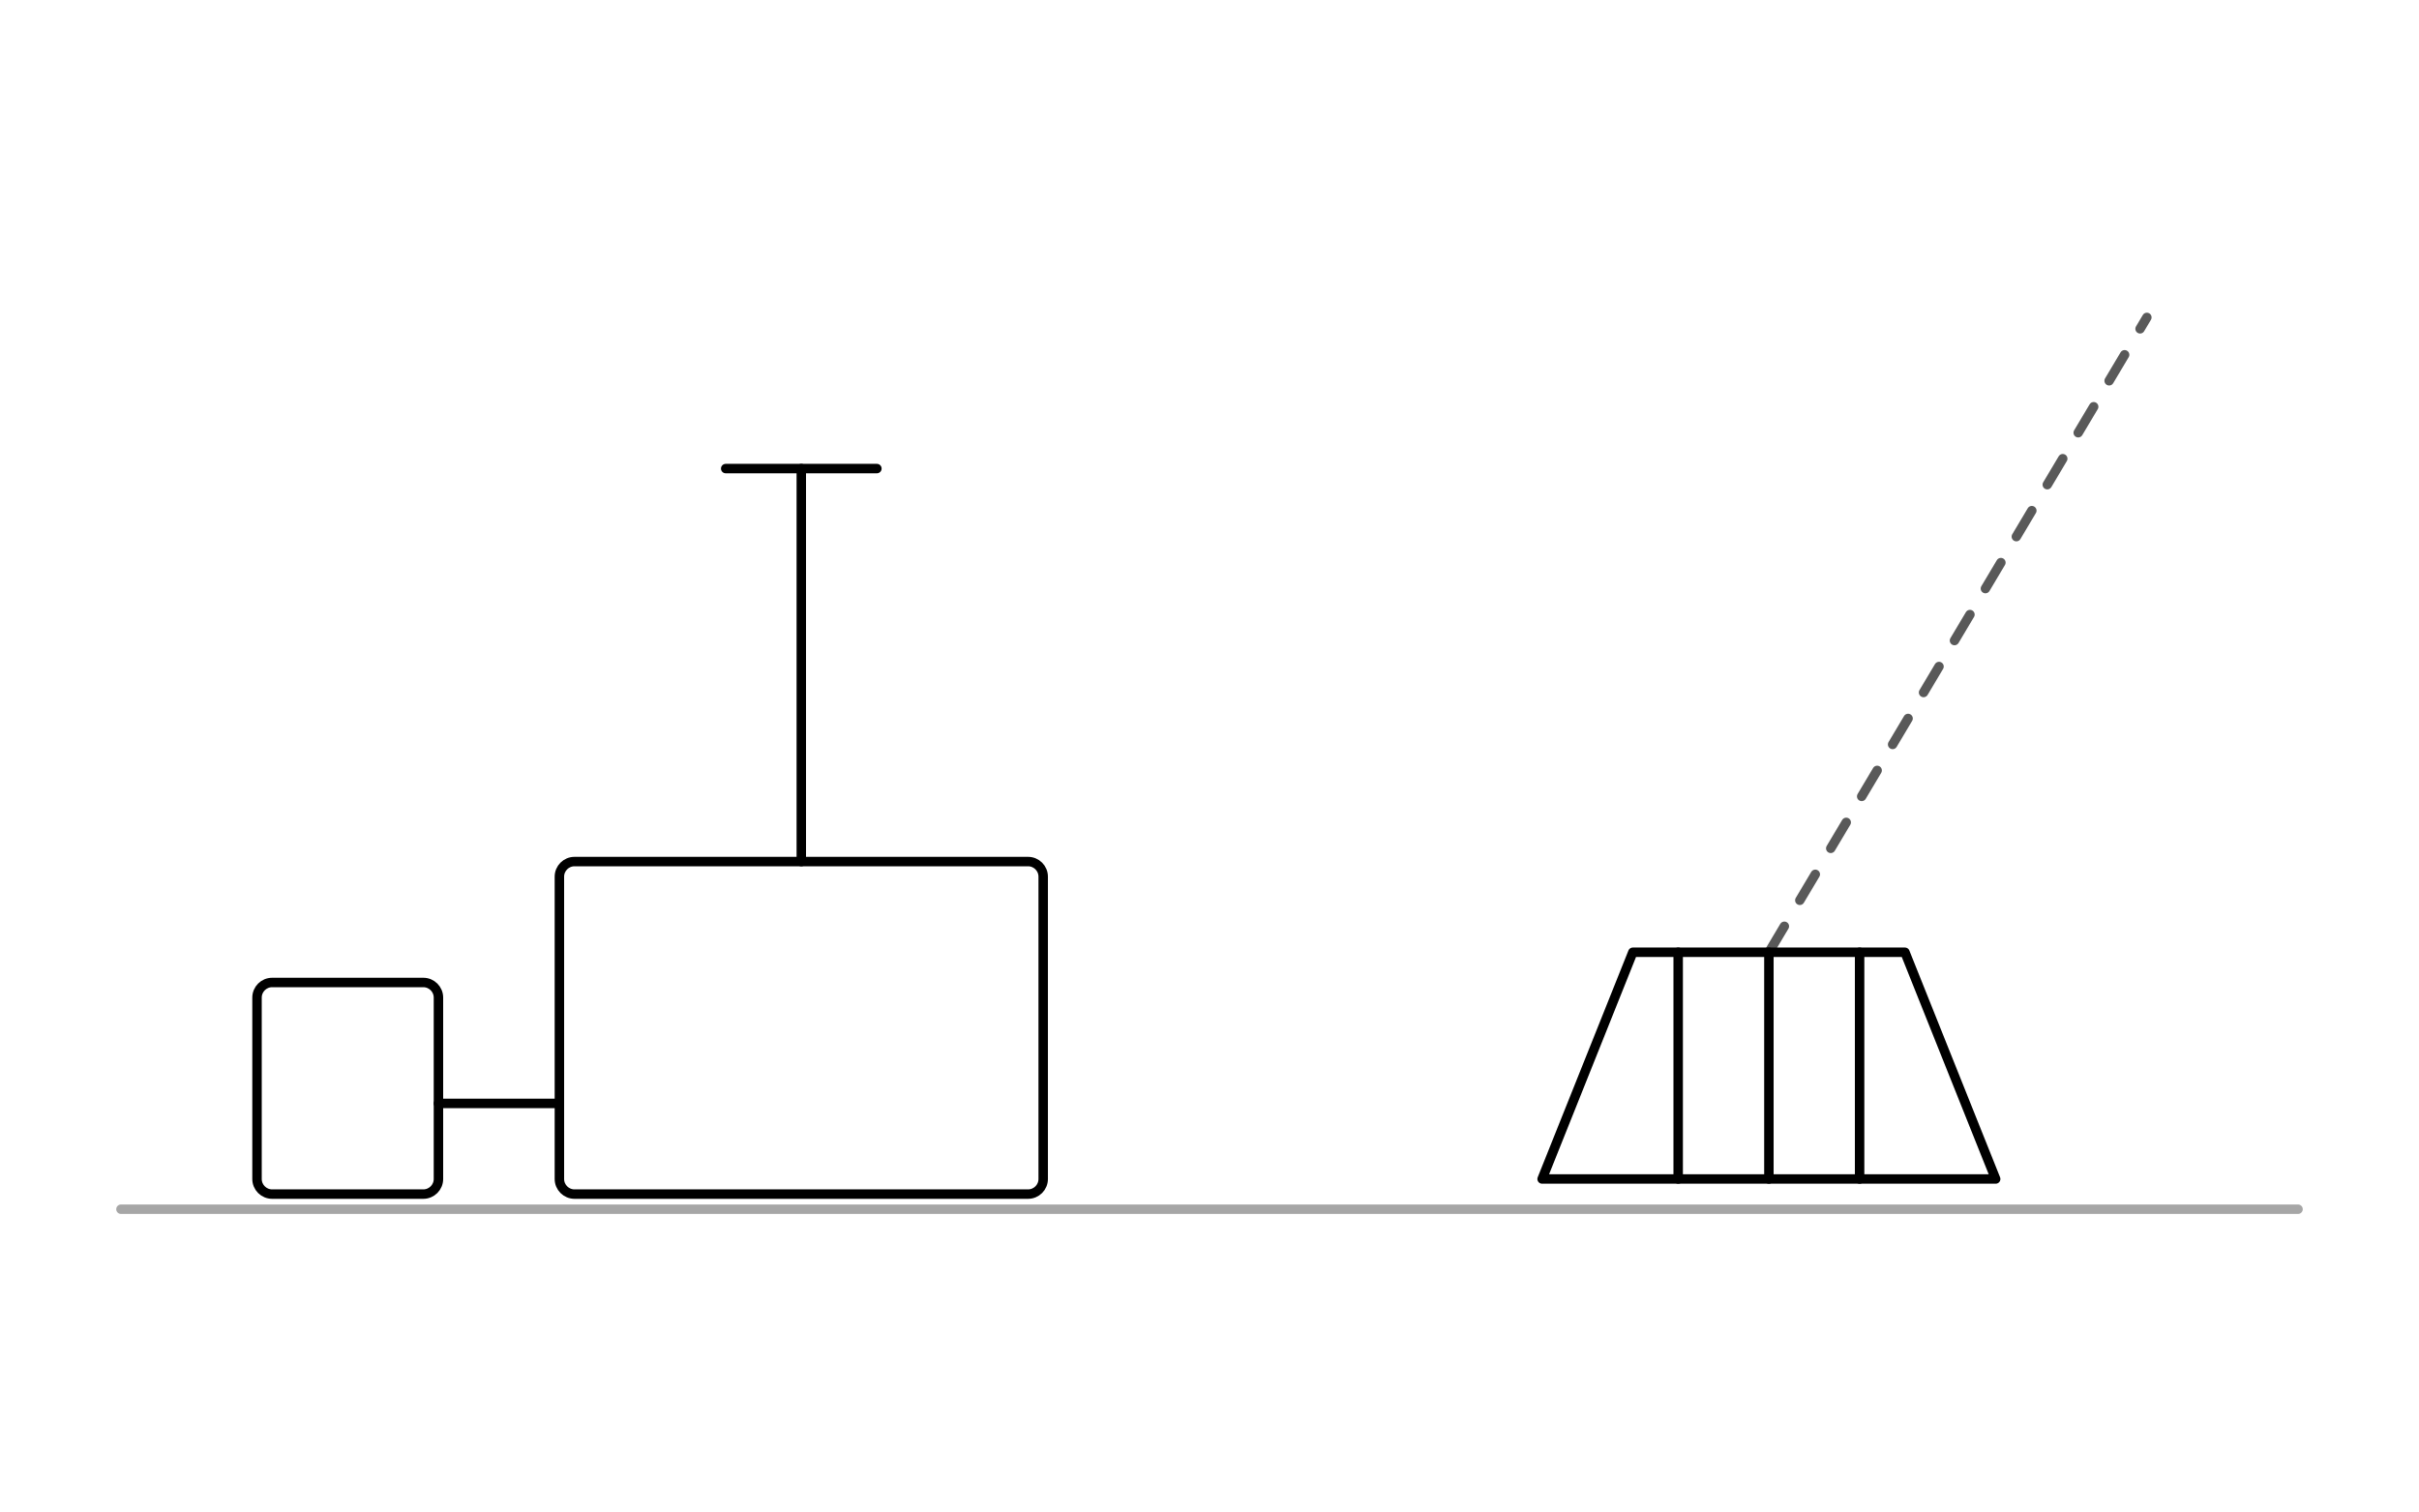
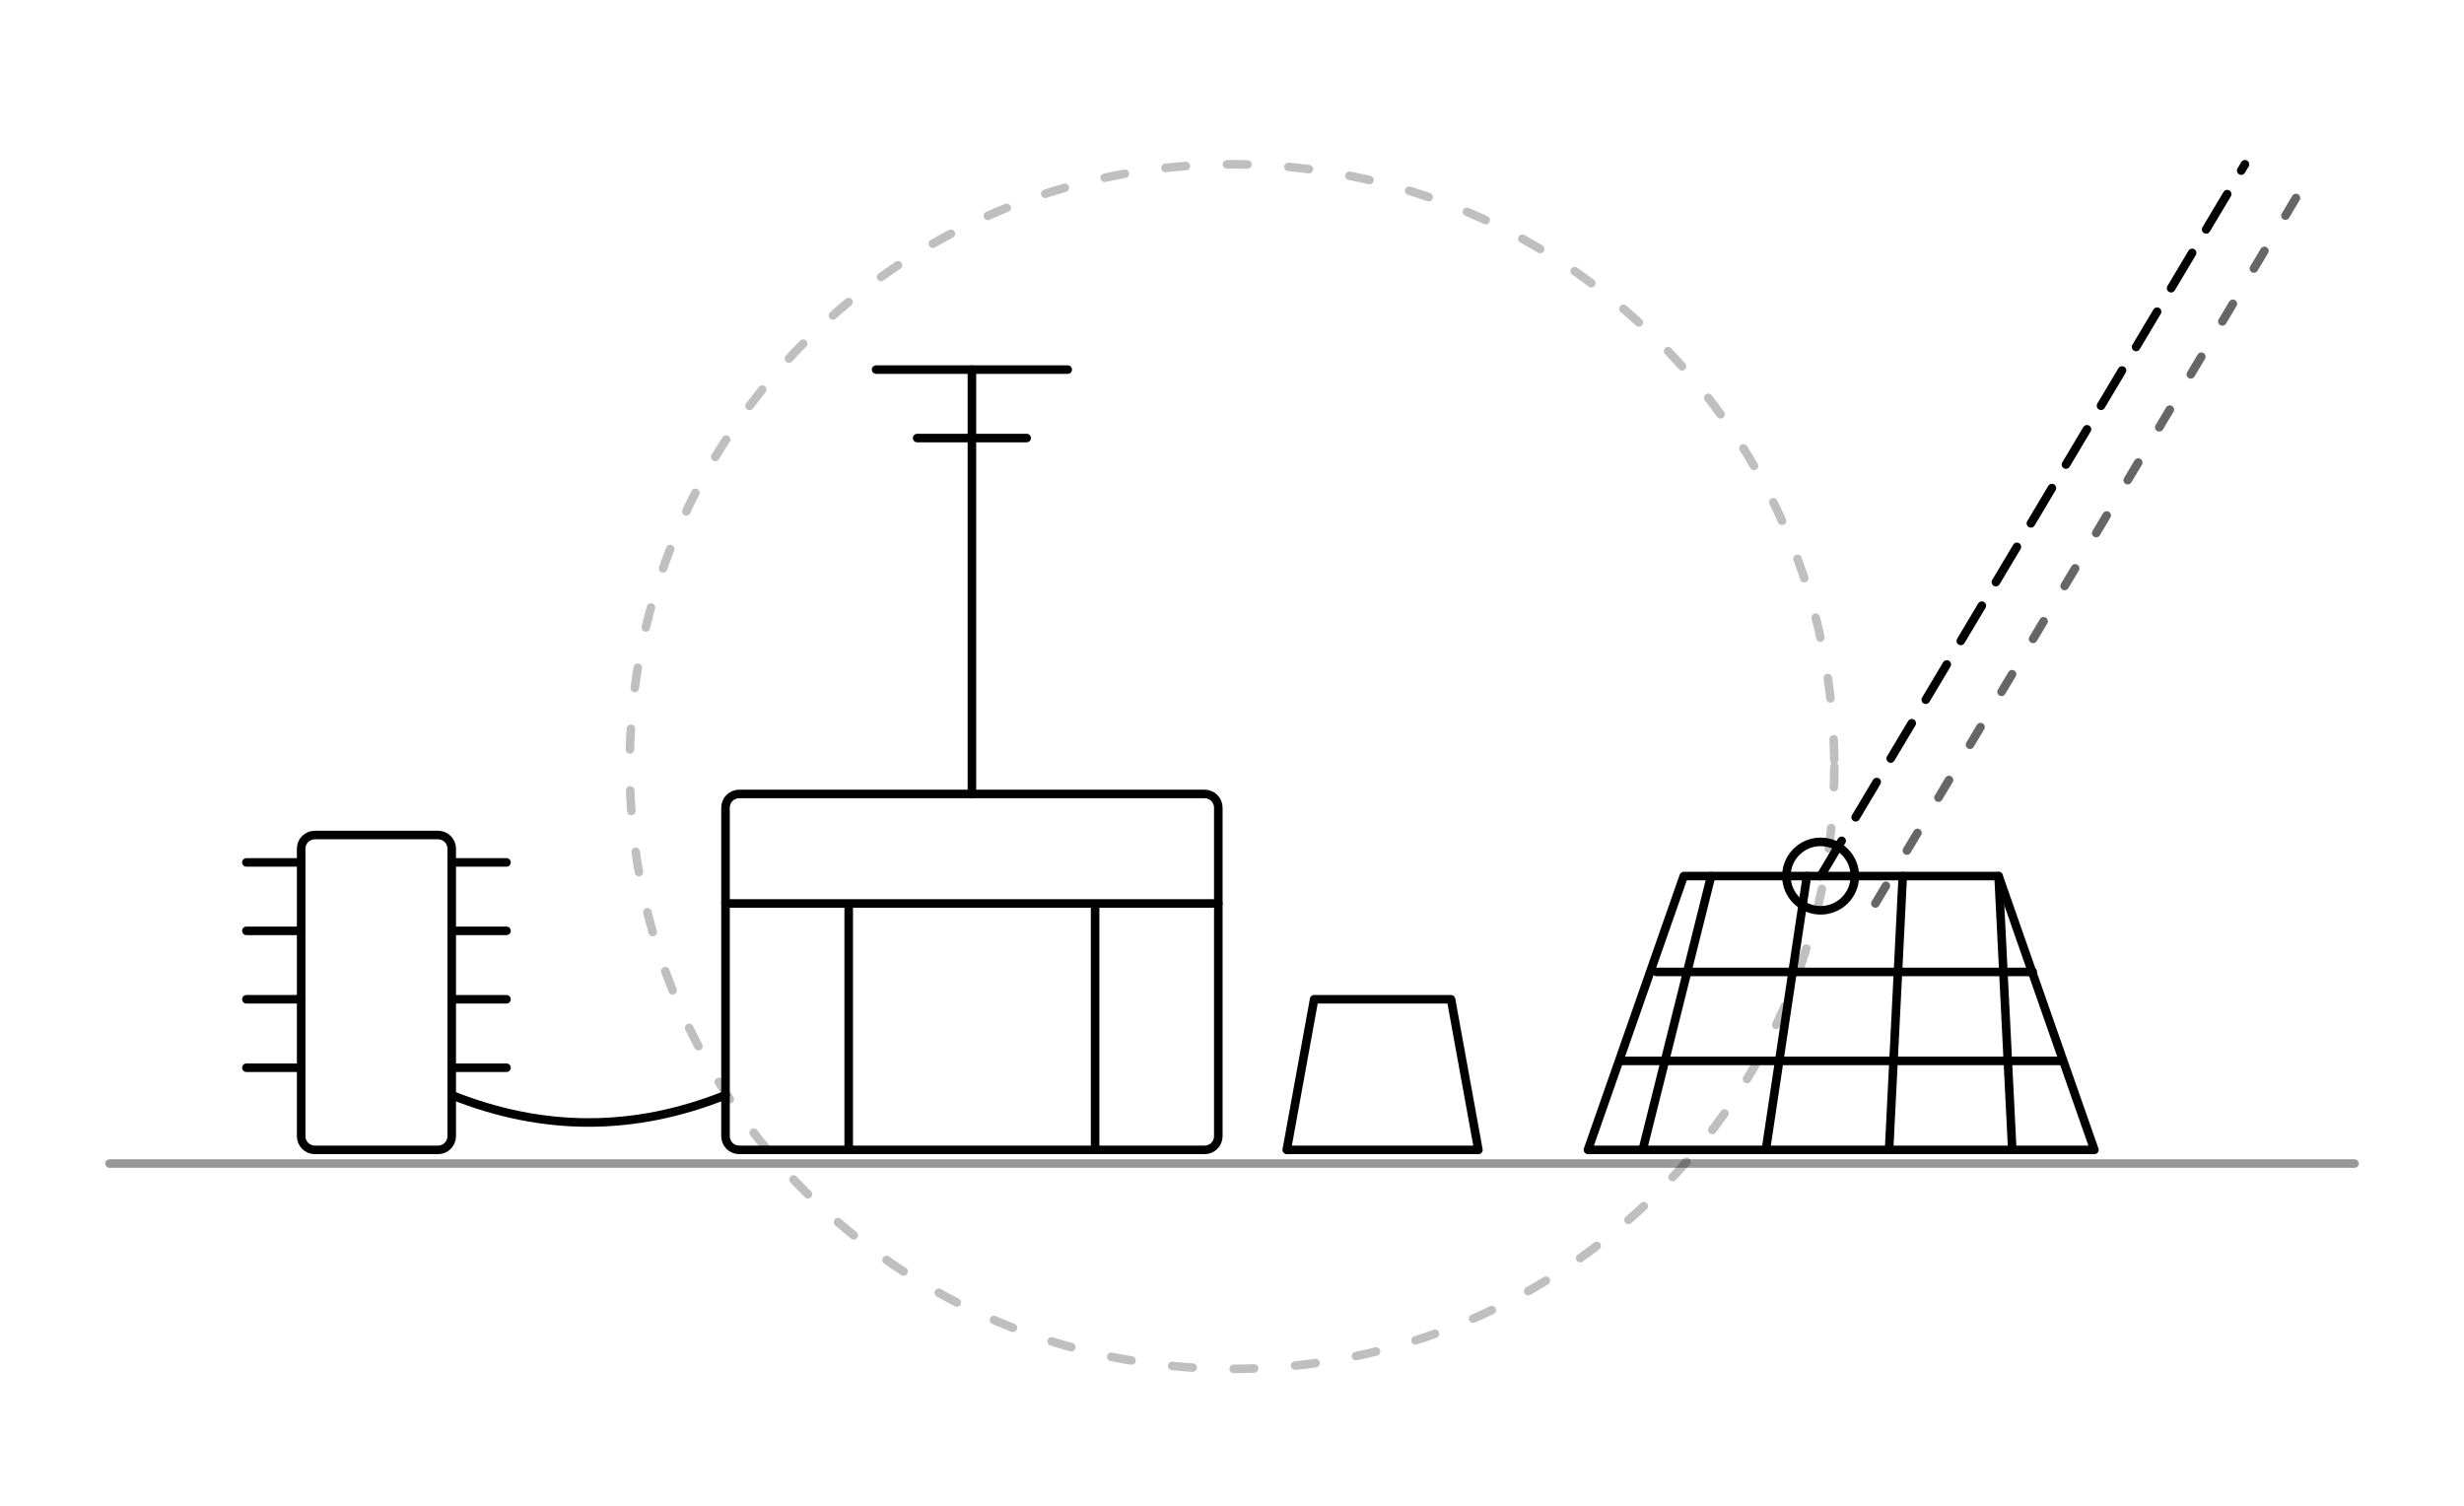
- <svg xmlns="http://www.w3.org/2000/svg" viewBox="0 0 320 200" fill="none" stroke="currentColor" stroke-width="1.25" stroke-linecap="round" stroke-linejoin="round" role="img" aria-labelledby="t-alsep">
-   <rect x="74" y="114" width="64" height="44" rx="2" />
-   <path d="M106 114 L106 62" />
-   <path d="M96 62 L116 62" />
-   <rect x="34" y="130" width="24" height="28" rx="2" />
-   <path d="M58 146 L74 146" />
-   <path d="M204 156 L264 156 L252 126 L216 126 Z" />
-   <path d="M222 126 L222 156 M234 126 L234 156 M246 126 L246 156" />
-   <path d="M234 126 L284 42" stroke-dasharray="4 4" opacity="0.65" />
-   <path d="M16 160 L304 160" opacity="0.35" />
+ <svg xmlns="http://www.w3.org/2000/svg" viewBox="0 0 360 220" fill="none" stroke="currentColor" stroke-width="1.25" stroke-linecap="round" stroke-linejoin="round" role="img" aria-labelledby="t-alsep">
+   <g class="svg-orbit" opacity="0.25">
+     <circle class="svg-dashed" cx="180" cy="112" r="88" stroke-dasharray="3 6" />
+   </g>
+   <g class="svg-signal">
+     <path d="M266 128 L328 24" stroke-dasharray="6 4" />
+     <path d="M274 132 L336 28" stroke-dasharray="3 6" opacity="0.6" />
+     <circle cx="266" cy="128" r="5" />
+   </g>
+   <g class="svg-craft">
+     <rect x="44" y="122" width="22" height="46" rx="2" />
+     <path d="M36 126 L44 126 M36 136 L44 136 M36 146 L44 146 M36 156 L44 156" />
+     <path d="M66 126 L74 126 M66 136 L74 136 M66 146 L74 146 M66 156 L74 156" />
+     <path d="M66 160 Q86 168 106 160" />
+     <rect x="106" y="116" width="72" height="52" rx="2" />
+     <path d="M106 132 L178 132 M124 132 L124 168 M160 132 L160 168" />
+     <path d="M142 116 L142 54" />
+     <path d="M128 54 L156 54 M134 64 L150 64" />
+     <path d="M188 168 L216 168 L212 146 L192 146 Z" />
+     <path d="M232 168 L306 168 L292 128 L246 128 Z" />
+     <path d="M250 128 L240 168 M264 128 L258 168 M278 128 L276 168 M292 128 L294 168" />
+     <path d="M242 142 L297 142 M237 155 L301 155" />
+   </g>
+   <path d="M16 170 L344 170" opacity="0.4" />
</svg>
